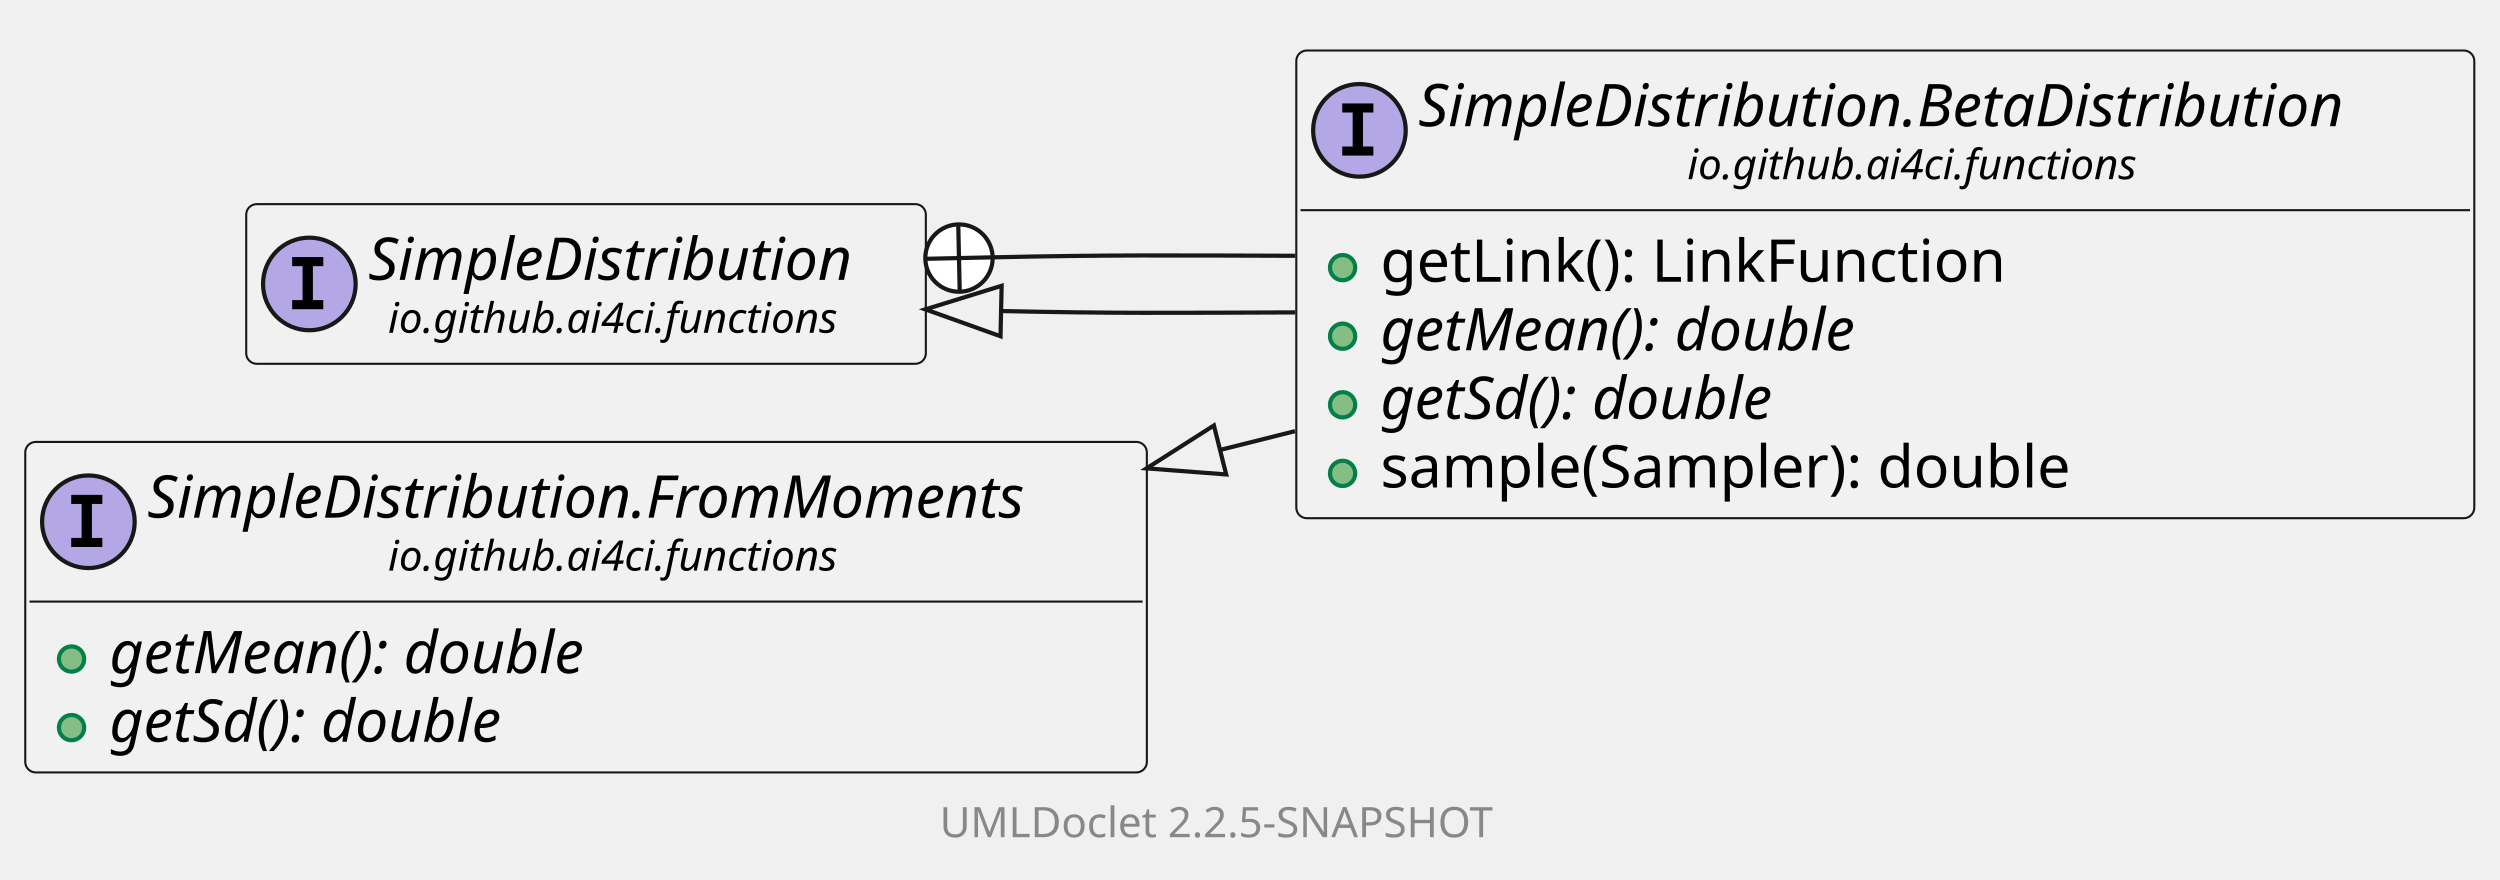
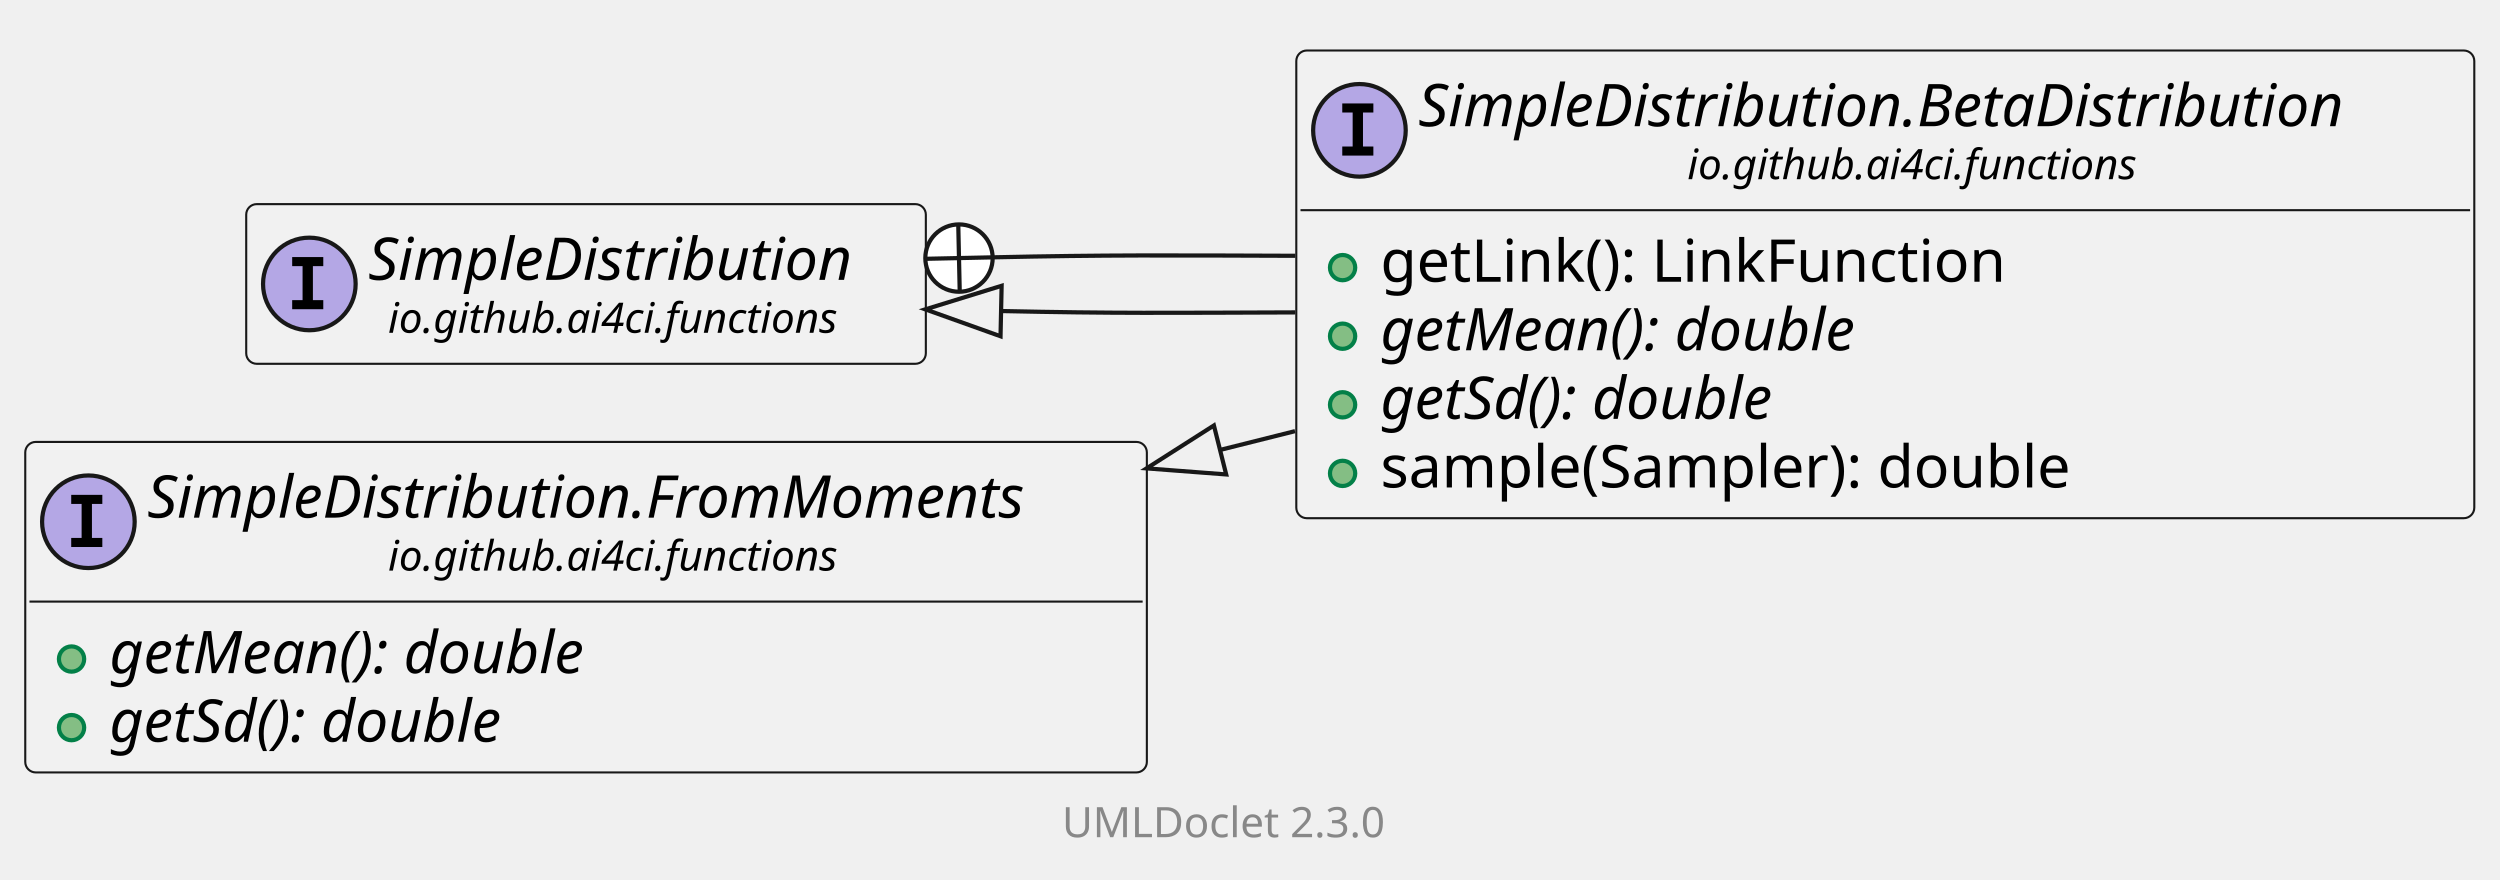
<svg xmlns="http://www.w3.org/2000/svg" xmlns:xlink="http://www.w3.org/1999/xlink" contentStyleType="text/css" data-diagram-type="CLASS" height="209px" preserveAspectRatio="none" style="width:594px;height:209px;background:#FFFFFF;" version="1.1" viewBox="0 0 594 209" width="594px" zoomAndPan="magnify">
  <defs />
  <g>
    <g class="entity" data-qualified-name="io.github.ai4ci.functions.SimpleDistribution.BetaDistribution" data-source-line="14" id="ent0002">
      <a href="SimpleDistribution.BetaDistribution.html" target="_top" title="SimpleDistribution.BetaDistribution.html" xlink:actuate="onRequest" xlink:href="SimpleDistribution.BetaDistribution.html" xlink:show="new" xlink:title="SimpleDistribution.BetaDistribution.html" xlink:type="simple">
        <rect fill="#F1F1F1" height="111.125" rx="2.5" ry="2.5" style="stroke:#181818;stroke-width:0.5;" width="279.892" x="308" y="12" />
        <ellipse cx="323" cy="30.969" fill="#B4A7E5" rx="11" ry="11" style="stroke:#181818;stroke-width:1;" />
        <path d="M318.922,26.734 L318.922,24.578 L326.312,24.578 L326.312,26.734 L323.844,26.734 L323.844,34.812 L326.312,34.812 L326.312,36.969 L318.922,36.969 L318.922,34.812 L321.391,34.812 L321.391,26.734 L318.922,26.734 Z " fill="#000000" />
        <text fill="#000000" font-family="sans-serif" font-size="14" font-style="italic" lengthAdjust="spacing" textLength="247.892" x="337" y="29.995">SimpleDistribution.BetaDistribution</text>
        <text fill="#000000" font-family="sans-serif" font-size="10" font-style="italic" lengthAdjust="spacing" textLength="120.107" x="400.892" y="42.579">io.github.ai4ci.functions</text>
        <line style="stroke:#181818;stroke-width:0.5;" x1="309" x2="586.892" y1="49.938" y2="49.938" />
      </a>
      <g data-visibility-modifier="PUBLIC_METHOD">
        <a href="SimpleDistribution.BetaDistribution.html" target="_top" title="SimpleDistribution.BetaDistribution.html" xlink:actuate="onRequest" xlink:href="SimpleDistribution.BetaDistribution.html" xlink:show="new" xlink:title="SimpleDistribution.BetaDistribution.html" xlink:type="simple">
          <ellipse cx="319" cy="63.586" fill="#84BE84" rx="3" ry="3" style="stroke:#038048;stroke-width:1;" />
        </a>
      </g>
      <a href="SimpleDistribution.BetaDistribution.html" target="_top" title="SimpleDistribution.BetaDistribution.html" xlink:actuate="onRequest" xlink:href="SimpleDistribution.BetaDistribution.html" xlink:show="new" xlink:title="SimpleDistribution.BetaDistribution.html" xlink:type="simple">
        <text fill="#000000" font-family="sans-serif" font-size="14" lengthAdjust="spacing" textLength="160.733" x="328" y="66.933">getLink(): LinkFunction</text>
      </a>
      <g data-visibility-modifier="PUBLIC_METHOD">
        <a href="SimpleDistribution.BetaDistribution.html" target="_top" title="SimpleDistribution.BetaDistribution.html" xlink:actuate="onRequest" xlink:href="SimpleDistribution.BetaDistribution.html" xlink:show="new" xlink:title="SimpleDistribution.BetaDistribution.html" xlink:type="simple">
          <ellipse cx="319" cy="79.883" fill="#84BE84" rx="3" ry="3" style="stroke:#038048;stroke-width:1;" />
        </a>
      </g>
      <a href="SimpleDistribution.BetaDistribution.html" target="_top" title="SimpleDistribution.BetaDistribution.html" xlink:actuate="onRequest" xlink:href="SimpleDistribution.BetaDistribution.html" xlink:show="new" xlink:title="SimpleDistribution.BetaDistribution.html" xlink:type="simple">
        <text fill="#000000" font-family="sans-serif" font-size="14" font-style="italic" lengthAdjust="spacing" textLength="128.94" x="328" y="83.23">getMean(): double</text>
      </a>
      <g data-visibility-modifier="PUBLIC_METHOD">
        <a href="SimpleDistribution.BetaDistribution.html" target="_top" title="SimpleDistribution.BetaDistribution.html" xlink:actuate="onRequest" xlink:href="SimpleDistribution.BetaDistribution.html" xlink:show="new" xlink:title="SimpleDistribution.BetaDistribution.html" xlink:type="simple">
          <ellipse cx="319" cy="96.18" fill="#84BE84" rx="3" ry="3" style="stroke:#038048;stroke-width:1;" />
        </a>
      </g>
      <a href="SimpleDistribution.BetaDistribution.html" target="_top" title="SimpleDistribution.BetaDistribution.html" xlink:actuate="onRequest" xlink:href="SimpleDistribution.BetaDistribution.html" xlink:show="new" xlink:title="SimpleDistribution.BetaDistribution.html" xlink:type="simple">
        <text fill="#000000" font-family="sans-serif" font-size="14" font-style="italic" lengthAdjust="spacing" textLength="108.568" x="328" y="99.526">getSd(): double</text>
      </a>
      <g data-visibility-modifier="PUBLIC_METHOD">
        <a href="SimpleDistribution.BetaDistribution.html" target="_top" title="SimpleDistribution.BetaDistribution.html" xlink:actuate="onRequest" xlink:href="SimpleDistribution.BetaDistribution.html" xlink:show="new" xlink:title="SimpleDistribution.BetaDistribution.html" xlink:type="simple">
          <ellipse cx="319" cy="112.477" fill="#84BE84" rx="3" ry="3" style="stroke:#038048;stroke-width:1;" />
        </a>
      </g>
      <a href="SimpleDistribution.BetaDistribution.html" target="_top" title="SimpleDistribution.BetaDistribution.html" xlink:actuate="onRequest" xlink:href="SimpleDistribution.BetaDistribution.html" xlink:show="new" xlink:title="SimpleDistribution.BetaDistribution.html" xlink:type="simple">
        <text fill="#000000" font-family="sans-serif" font-size="14" lengthAdjust="spacing" textLength="176.955" x="328" y="115.823">sample(Sampler): double</text>
      </a>
    </g>
    <g class="entity" data-qualified-name="io.github.ai4ci.functions.SimpleDistribution" data-source-line="21" id="ent0003">
      <a href="SimpleDistribution.html" target="_top" title="SimpleDistribution.html" xlink:actuate="onRequest" xlink:href="SimpleDistribution.html" xlink:show="new" xlink:title="SimpleDistribution.html" xlink:type="simple">
        <rect fill="#F1F1F1" height="37.938" rx="2.5" ry="2.5" style="stroke:#181818;stroke-width:0.5;" width="161.48" x="58.5" y="48.5" />
        <ellipse cx="73.5" cy="67.469" fill="#B4A7E5" rx="11" ry="11" style="stroke:#181818;stroke-width:1;" />
        <path d="M69.422,63.234 L69.422,61.078 L76.812,61.078 L76.812,63.234 L74.344,63.234 L74.344,71.312 L76.812,71.312 L76.812,73.469 L69.422,73.469 L69.422,71.312 L71.891,71.312 L71.891,63.234 L69.422,63.234 Z " fill="#000000" />
        <text fill="#000000" font-family="sans-serif" font-size="14" font-style="italic" lengthAdjust="spacing" textLength="129.48" x="87.5" y="66.495">SimpleDistribution</text>
        <text fill="#000000" font-family="sans-serif" font-size="10" font-style="italic" lengthAdjust="spacing" textLength="120.107" x="92.186" y="79.079">io.github.ai4ci.functions</text>
      </a>
    </g>
    <g class="entity" data-qualified-name="io.github.ai4ci.functions.SimpleDistribution.FromMoments" data-source-line="22" id="ent0004">
      <a href="SimpleDistribution.FromMoments.html" target="_top" title="SimpleDistribution.FromMoments.html" xlink:actuate="onRequest" xlink:href="SimpleDistribution.FromMoments.html" xlink:show="new" xlink:title="SimpleDistribution.FromMoments.html" xlink:type="simple">
        <rect fill="#F1F1F1" height="78.531" rx="2.5" ry="2.5" style="stroke:#181818;stroke-width:0.5;" width="266.493" x="6" y="105" />
        <ellipse cx="21" cy="123.969" fill="#B4A7E5" rx="11" ry="11" style="stroke:#181818;stroke-width:1;" />
        <path d="M16.922,119.734 L16.922,117.578 L24.312,117.578 L24.312,119.734 L21.844,119.734 L21.844,127.812 L24.312,127.812 L24.312,129.969 L16.922,129.969 L16.922,127.812 L19.391,127.812 L19.391,119.734 L16.922,119.734 Z " fill="#000000" />
        <text fill="#000000" font-family="sans-serif" font-size="14" font-style="italic" lengthAdjust="spacing" textLength="234.493" x="35" y="122.995">SimpleDistribution.FromMoments</text>
        <text fill="#000000" font-family="sans-serif" font-size="10" font-style="italic" lengthAdjust="spacing" textLength="120.107" x="92.193" y="135.579">io.github.ai4ci.functions</text>
        <line style="stroke:#181818;stroke-width:0.5;" x1="7" x2="271.493" y1="142.938" y2="142.938" />
      </a>
      <g data-visibility-modifier="PUBLIC_METHOD">
        <a href="SimpleDistribution.FromMoments.html" target="_top" title="SimpleDistribution.FromMoments.html" xlink:actuate="onRequest" xlink:href="SimpleDistribution.FromMoments.html" xlink:show="new" xlink:title="SimpleDistribution.FromMoments.html" xlink:type="simple">
          <ellipse cx="17" cy="156.586" fill="#84BE84" rx="3" ry="3" style="stroke:#038048;stroke-width:1;" />
        </a>
      </g>
      <a href="SimpleDistribution.FromMoments.html" target="_top" title="SimpleDistribution.FromMoments.html" xlink:actuate="onRequest" xlink:href="SimpleDistribution.FromMoments.html" xlink:show="new" xlink:title="SimpleDistribution.FromMoments.html" xlink:type="simple">
        <text fill="#000000" font-family="sans-serif" font-size="14" font-style="italic" lengthAdjust="spacing" textLength="128.94" x="26" y="159.933">getMean(): double</text>
      </a>
      <g data-visibility-modifier="PUBLIC_METHOD">
        <a href="SimpleDistribution.FromMoments.html" target="_top" title="SimpleDistribution.FromMoments.html" xlink:actuate="onRequest" xlink:href="SimpleDistribution.FromMoments.html" xlink:show="new" xlink:title="SimpleDistribution.FromMoments.html" xlink:type="simple">
          <ellipse cx="17" cy="172.883" fill="#84BE84" rx="3" ry="3" style="stroke:#038048;stroke-width:1;" />
        </a>
      </g>
      <a href="SimpleDistribution.FromMoments.html" target="_top" title="SimpleDistribution.FromMoments.html" xlink:actuate="onRequest" xlink:href="SimpleDistribution.FromMoments.html" xlink:show="new" xlink:title="SimpleDistribution.FromMoments.html" xlink:type="simple">
        <text fill="#000000" font-family="sans-serif" font-size="14" font-style="italic" lengthAdjust="spacing" textLength="108.568" x="26" y="176.23">getSd(): double</text>
      </a>
    </g>
    <g class="link" data-entity-1="ent0003" data-entity-2="ent0002" data-link-type="extension" id="lnk5">
      <polygon fill="none" points="219.859,73.506,237.724,79.898,237.986,67.901,219.859,73.506" style="stroke:#181818;stroke-width:1;" />
      <path d="M237.855,73.9 C264.771,74.489 277.649,74.334 307.784,74.224" fill="none" style="stroke:#181818;stroke-width:1;" />
    </g>
    <g class="link" data-entity-1="ent0004" data-entity-2="ent0002" data-link-type="extension" id="lnk6">
      <polygon fill="none" points="272.423,111.286,291.342,112.727,288.423,101.088,272.423,111.286" style="stroke:#181818;stroke-width:1;" />
      <path d="M289.882,106.907 C301.567,103.977 295.958,105.383 307.697,102.439" fill="none" style="stroke:#181818;stroke-width:1;" />
    </g>
    <g class="link" data-entity-1="ent0003" data-entity-2="ent0002" data-link-type="nested" id="lnk7">
      <ellipse cx="227.857" cy="61.319" fill="#FFFFFF" rx="8" ry="8" style="stroke:#181818;stroke-width:1;" />
      <line style="stroke:#181818;stroke-width:1;" x1="235.855" x2="219.859" y1="61.144" y2="61.494" />
      <line style="stroke:#181818;stroke-width:1;" x1="228.032" x2="227.682" y1="69.317" y2="53.321" />
      <path d="M235.855,61.144 C262.771,60.555 277.649,60.666 307.784,60.776" fill="none" style="stroke:#181818;stroke-width:1;" />
    </g>
    <g class="footer" data-source-line="38">
      <text fill="#888888" font-family="sans-serif" font-size="10" lengthAdjust="spacing" textLength="3.179" x="291.911" y="187.282"> </text>
      <a href="https://github.com/talsma-ict/umldoclet" target="_top" title="https://github.com/talsma-ict/umldoclet" xlink:actuate="onRequest" xlink:href="https://github.com/talsma-ict/umldoclet" xlink:show="new" xlink:title="https://github.com/talsma-ict/umldoclet" xlink:type="simple">
-         <text fill="#888888" font-family="sans-serif" font-size="10" lengthAdjust="spacing" textLength="140.464" x="223.268" y="198.923">UMLDoclet 2.2.5-SNAPSHOT</text>
+         <text fill="#888888" font-family="sans-serif" font-size="10" lengthAdjust="spacing" textLength="82.31" x="252.345" y="198.923">UMLDoclet 2.3.0</text>
      </a>
    </g>
  </g>
</svg>
